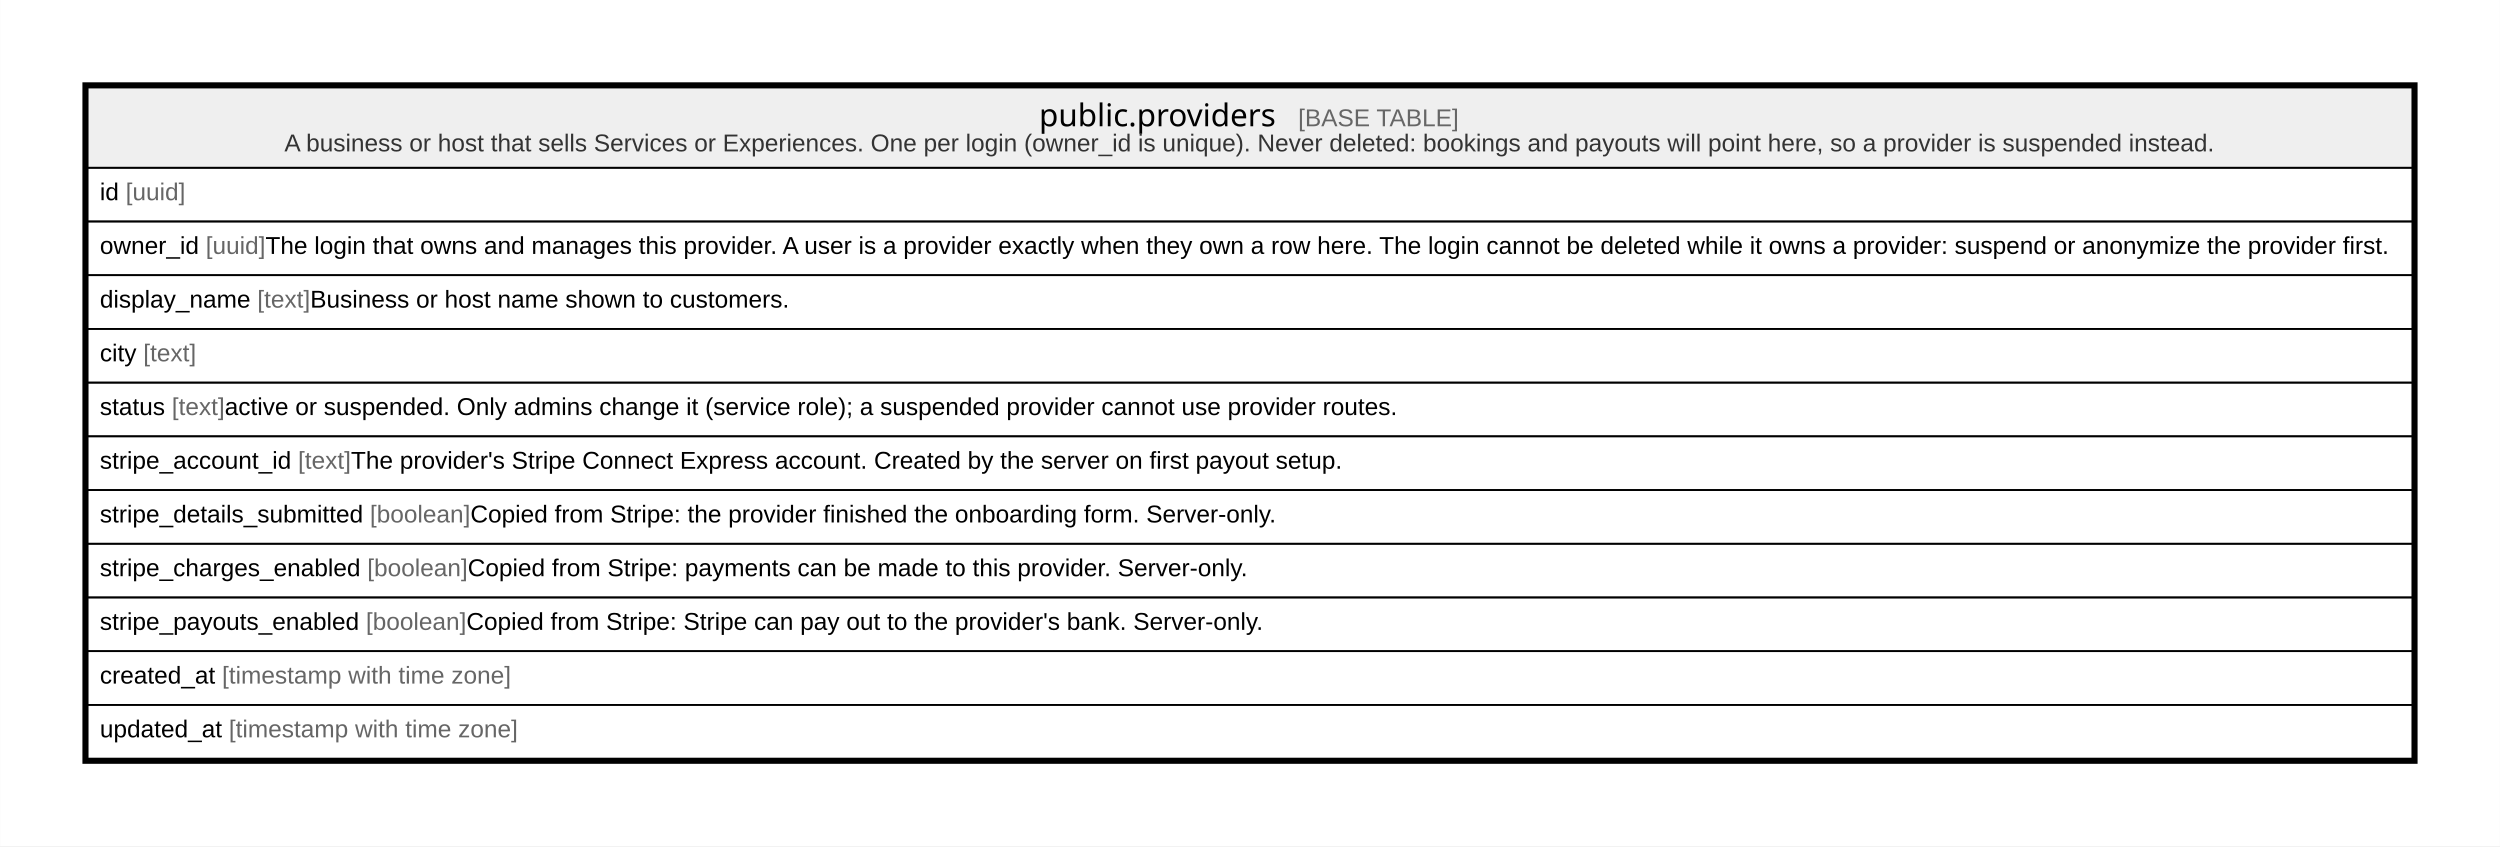
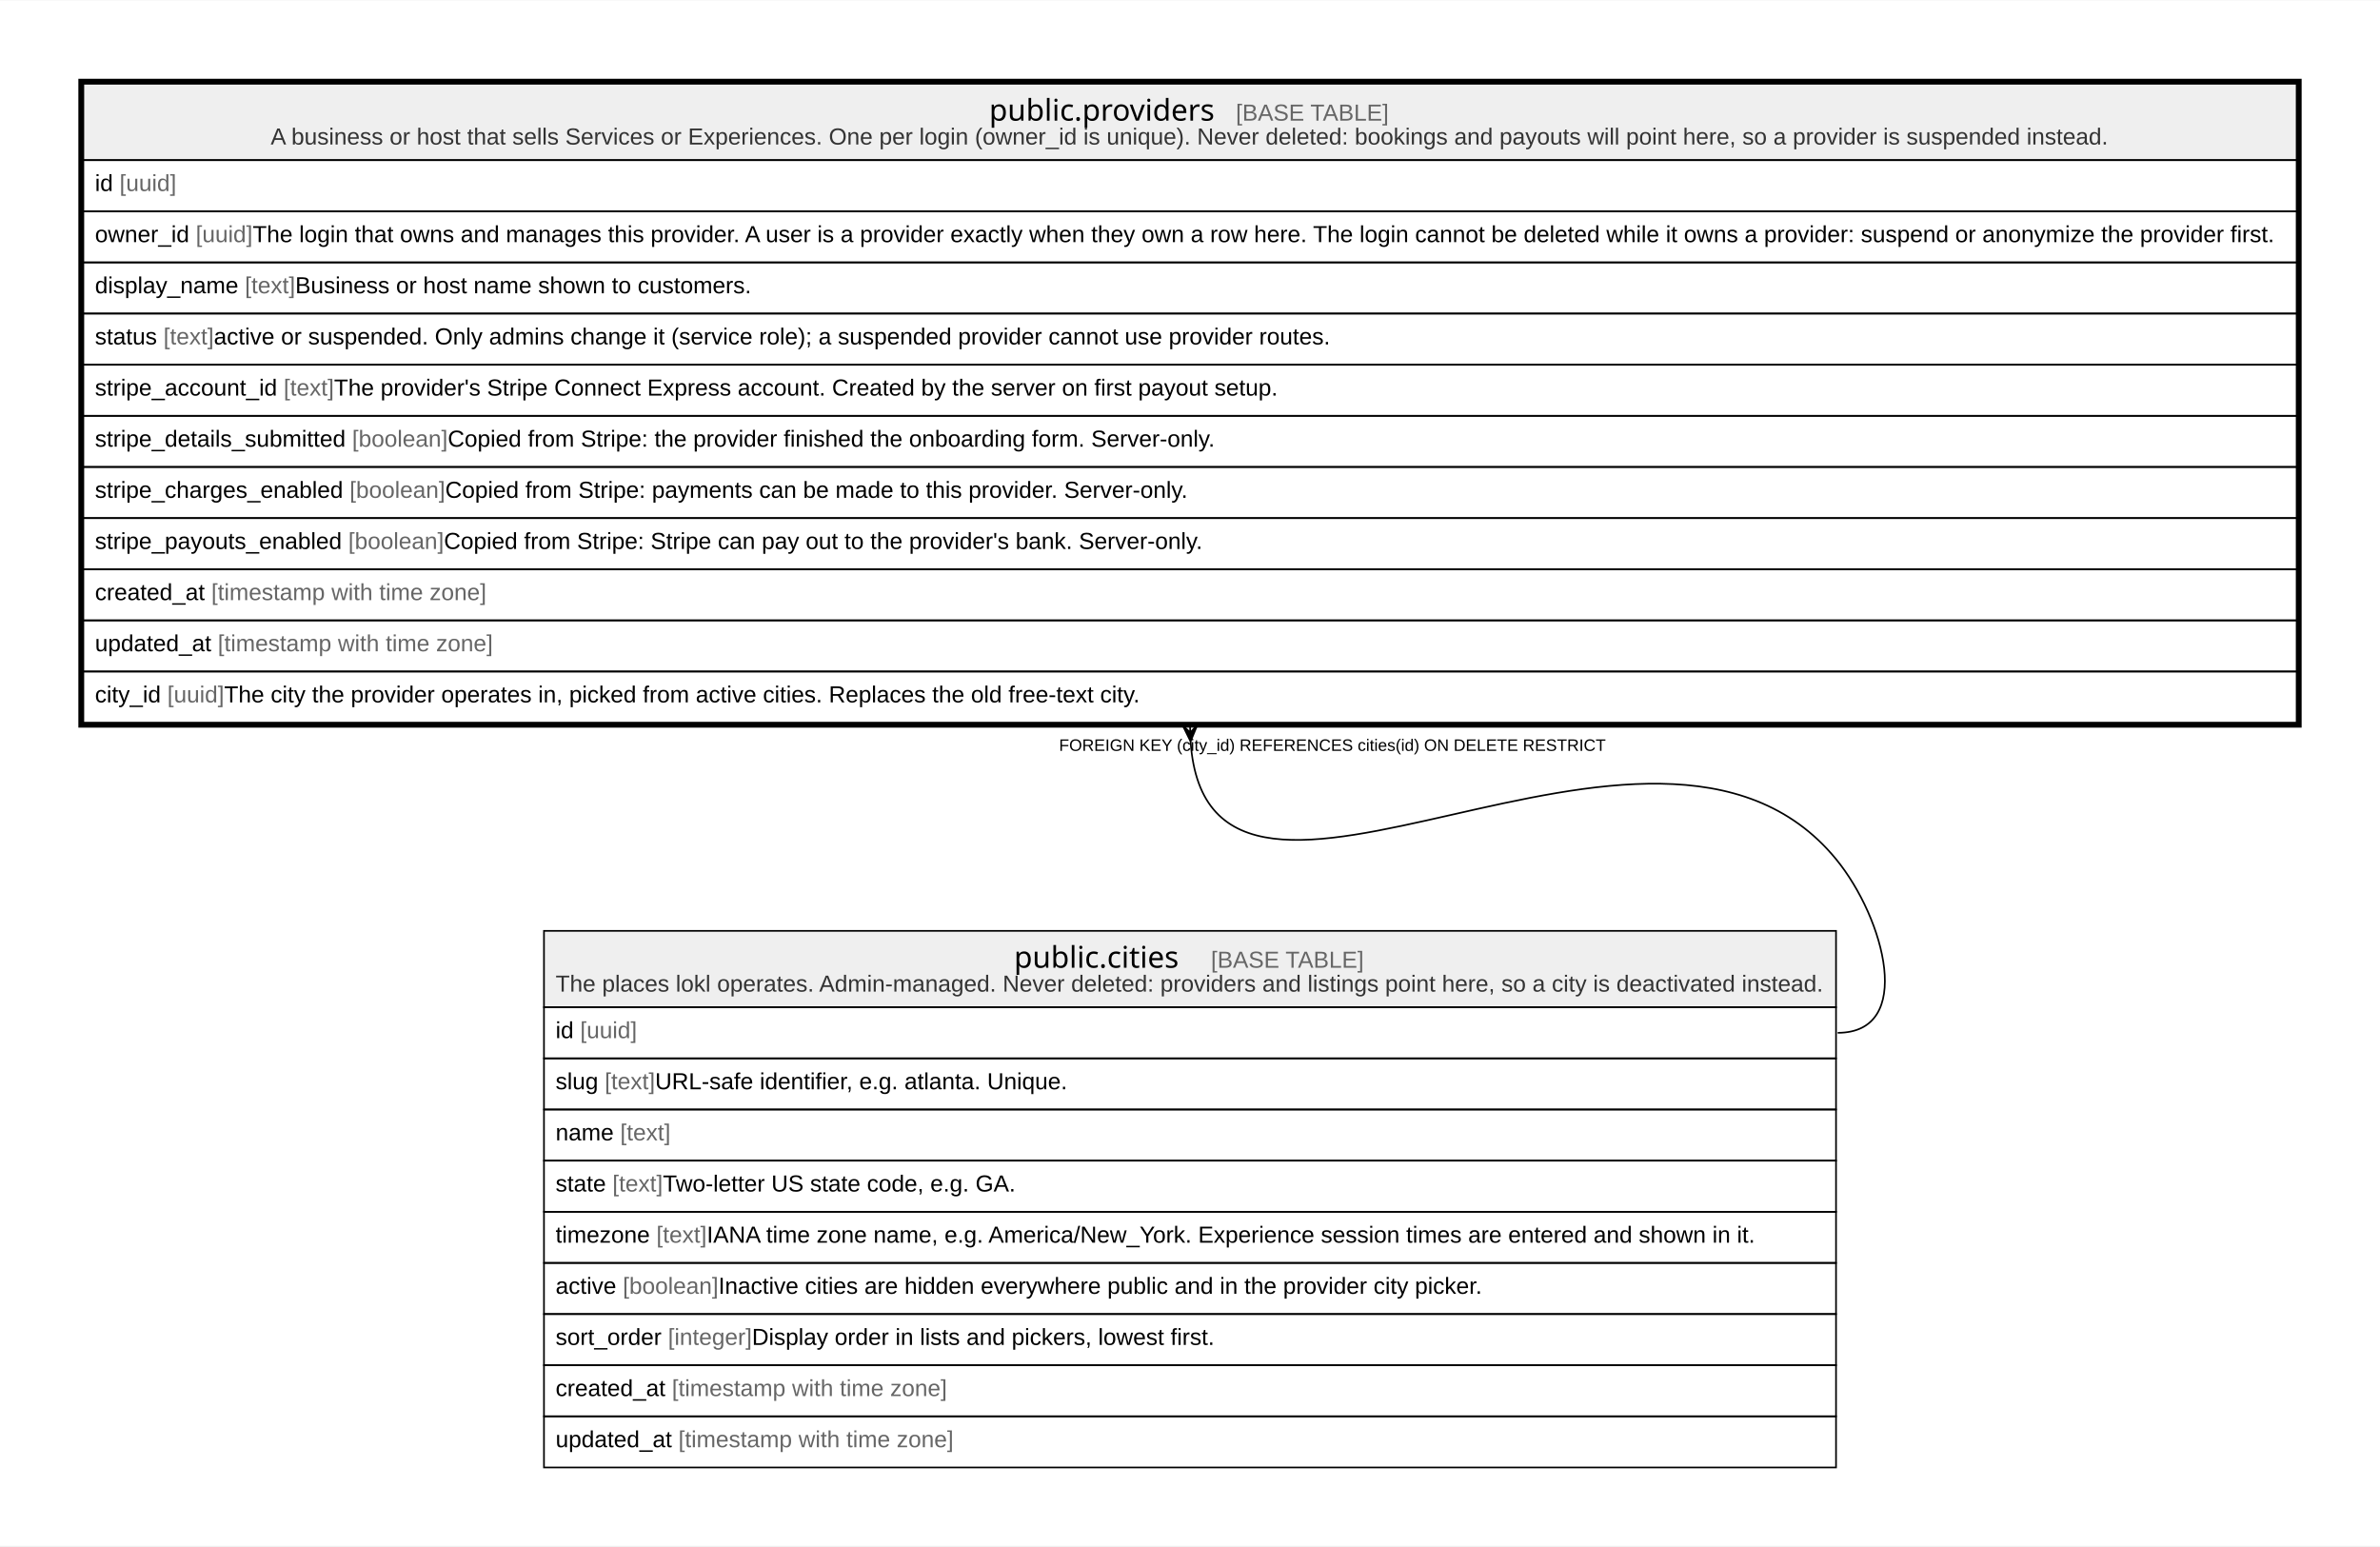
- <svg xmlns="http://www.w3.org/2000/svg" width="1433pt" height="485pt" viewBox="0.00 0.00 1433.46 485.20">
-   <g id="graph0" class="graph" transform="scale(1 1) rotate(0) translate(4 481.2)">
-     <polygon fill="white" stroke="none" points="-4,4 -4,-481.2 1429.46,-481.2 1429.46,4 -4,4" />
+ <svg xmlns="http://www.w3.org/2000/svg" width="1433pt" height="931pt" viewBox="0.00 0.00 1433.46 930.80">
+   <g id="graph0" class="graph" transform="scale(1 1) rotate(0) translate(4 926.8)">
+     <polygon fill="white" stroke="none" points="-4,4 -4,-926.8 1429.46,-926.8 1429.46,4 -4,4" />
    <g id="node1" class="node">
-       <polygon fill="#efefef" stroke="none" points="46.2,-385 46.2,-431 1379.26,-431 1379.26,-385 46.2,-385" />
-       <polygon fill="none" stroke="black" points="46.2,-385 46.2,-431 1379.26,-431 1379.26,-385 46.2,-385" />
-       <text text-anchor="start" x="591.75" y="-408.8" font-family="Arial Bold" font-size="18.00">public.providers</text>
-       <text text-anchor="start" x="709.22" y="-408.8" font-family="Arial" font-size="14.00">    </text>
-       <text text-anchor="start" x="740.34" y="-408.8" font-family="Arial" font-size="14.00" fill="#666666">[BASE TABLE]</text>
-       <text text-anchor="start" x="159.03" y="-394.4" font-family="Arial" font-size="14.00" fill="#333333">A business or host that sells Services or Experiences. One per login (owner_id is unique). Never deleted: bookings and payouts will point here, so a provider is suspended instead.</text>
-       <polygon fill="none" stroke="black" points="46.2,-354.2 46.2,-385 1379.26,-385 1379.26,-354.2 46.2,-354.2" />
-       <text text-anchor="start" x="53.2" y="-366.4" font-family="Arial" font-size="14.00">id </text>
-       <text text-anchor="start" x="67.99" y="-366.4" font-family="Arial" font-size="14.00" fill="#666666">[uuid]</text>
-       <polygon fill="none" stroke="black" points="46.2,-323.4 46.2,-354.2 1379.26,-354.2 1379.26,-323.4 46.2,-323.4" />
-       <text text-anchor="start" x="53.2" y="-335.6" font-family="Arial" font-size="14.00">owner_id </text>
-       <text text-anchor="start" x="113.9" y="-335.6" font-family="Arial" font-size="14.00" fill="#666666">[uuid]</text>
-       <text text-anchor="start" x="148.15" y="-335.6" font-family="Arial" font-size="14.00"> The login that owns and manages this provider. A user is a provider exactly when they own a row here. The login cannot be deleted while it owns a provider: suspend or anonymize the provider first.</text>
-       <polygon fill="none" stroke="black" points="46.2,-292.6 46.2,-323.4 1379.26,-323.4 1379.26,-292.6 46.2,-292.6" />
-       <text text-anchor="start" x="53.2" y="-304.8" font-family="Arial" font-size="14.00">display_name </text>
-       <text text-anchor="start" x="143.48" y="-304.8" font-family="Arial" font-size="14.00" fill="#666666">[text]</text>
-       <text text-anchor="start" x="173.82" y="-304.8" font-family="Arial" font-size="14.00"> Business or host name shown to customers.</text>
-       <polygon fill="none" stroke="black" points="46.2,-261.8 46.2,-292.6 1379.26,-292.6 1379.26,-261.8 46.2,-261.8" />
-       <text text-anchor="start" x="53.2" y="-274" font-family="Arial" font-size="14.00">city </text>
-       <text text-anchor="start" x="78.09" y="-274" font-family="Arial" font-size="14.00" fill="#666666">[text]</text>
-       <polygon fill="none" stroke="black" points="46.2,-231 46.2,-261.8 1379.26,-261.8 1379.26,-231 46.2,-231" />
-       <text text-anchor="start" x="53.2" y="-243.2" font-family="Arial" font-size="14.00">status </text>
-       <text text-anchor="start" x="94.44" y="-243.2" font-family="Arial" font-size="14.00" fill="#666666">[text]</text>
-       <text text-anchor="start" x="124.79" y="-243.2" font-family="Arial" font-size="14.00"> active or suspended. Only admins change it (service role); a suspended provider cannot use provider routes.</text>
-       <polygon fill="none" stroke="black" points="46.2,-200.2 46.2,-231 1379.26,-231 1379.26,-200.2 46.2,-200.2" />
-       <text text-anchor="start" x="53.2" y="-212.4" font-family="Arial" font-size="14.00">stripe_account_id </text>
-       <text text-anchor="start" x="166.83" y="-212.4" font-family="Arial" font-size="14.00" fill="#666666">[text]</text>
-       <text text-anchor="start" x="197.17" y="-212.4" font-family="Arial" font-size="14.00"> The provider's Stripe Connect Express account. Created by the server on first payout setup.</text>
-       <polygon fill="none" stroke="black" points="46.2,-169.4 46.2,-200.2 1379.26,-200.2 1379.26,-169.4 46.2,-169.4" />
-       <text text-anchor="start" x="53.2" y="-181.6" font-family="Arial" font-size="14.00">stripe_details_submitted </text>
-       <text text-anchor="start" x="208.06" y="-181.6" font-family="Arial" font-size="14.00" fill="#666666">[boolean]</text>
-       <text text-anchor="start" x="265.67" y="-181.6" font-family="Arial" font-size="14.00"> Copied from Stripe: the provider finished the onboarding form. Server-only.</text>
-       <polygon fill="none" stroke="black" points="46.2,-138.6 46.2,-169.4 1379.26,-169.4 1379.26,-138.6 46.2,-138.6" />
-       <text text-anchor="start" x="53.2" y="-150.8" font-family="Arial" font-size="14.00">stripe_charges_enabled </text>
-       <text text-anchor="start" x="206.53" y="-150.8" font-family="Arial" font-size="14.00" fill="#666666">[boolean]</text>
-       <text text-anchor="start" x="264.14" y="-150.8" font-family="Arial" font-size="14.00"> Copied from Stripe: payments can be made to this provider. Server-only.</text>
-       <polygon fill="none" stroke="black" points="46.2,-107.8 46.2,-138.6 1379.26,-138.6 1379.26,-107.8 46.2,-107.8" />
-       <text text-anchor="start" x="53.2" y="-120" font-family="Arial" font-size="14.00">stripe_payouts_enabled </text>
-       <text text-anchor="start" x="205.76" y="-120" font-family="Arial" font-size="14.00" fill="#666666">[boolean]</text>
-       <text text-anchor="start" x="263.36" y="-120" font-family="Arial" font-size="14.00"> Copied from Stripe: Stripe can pay out to the provider's bank. Server-only.</text>
-       <polygon fill="none" stroke="black" points="46.2,-77 46.2,-107.8 1379.26,-107.8 1379.26,-77 46.2,-77" />
-       <text text-anchor="start" x="53.2" y="-89.2" font-family="Arial" font-size="14.00">created_at </text>
-       <text text-anchor="start" x="123.25" y="-89.2" font-family="Arial" font-size="14.00" fill="#666666">[timestamp with time zone]</text>
-       <polygon fill="none" stroke="black" points="46.2,-46.2 46.2,-77 1379.26,-77 1379.26,-46.2 46.2,-46.2" />
-       <text text-anchor="start" x="53.2" y="-58.4" font-family="Arial" font-size="14.00">updated_at </text>
-       <text text-anchor="start" x="127.16" y="-58.4" font-family="Arial" font-size="14.00" fill="#666666">[timestamp with time zone]</text>
-       <polygon fill="none" stroke="black" stroke-width="3" points="44.7,-44.7 44.7,-432.5 1380.76,-432.5 1380.76,-44.7 44.7,-44.7" />
+       <polygon fill="#efefef" stroke="none" points="46.2,-830.6 46.2,-876.6 1379.26,-876.6 1379.26,-830.6 46.2,-830.6" />
+       <polygon fill="none" stroke="black" points="46.2,-830.6 46.2,-876.6 1379.26,-876.6 1379.26,-830.6 46.2,-830.6" />
+       <text text-anchor="start" x="591.75" y="-854.4" font-family="Arial Bold" font-size="18.00">public.providers</text>
+       <text text-anchor="start" x="709.22" y="-854.4" font-family="Arial" font-size="14.00">    </text>
+       <text text-anchor="start" x="740.34" y="-854.4" font-family="Arial" font-size="14.00" fill="#666666">[BASE TABLE]</text>
+       <text text-anchor="start" x="159.03" y="-840" font-family="Arial" font-size="14.00" fill="#333333">A business or host that sells Services or Experiences. One per login (owner_id is unique). Never deleted: bookings and payouts will point here, so a provider is suspended instead.</text>
+       <polygon fill="none" stroke="black" points="46.2,-799.8 46.2,-830.6 1379.26,-830.6 1379.26,-799.8 46.2,-799.8" />
+       <text text-anchor="start" x="53.2" y="-812" font-family="Arial" font-size="14.00">id </text>
+       <text text-anchor="start" x="67.99" y="-812" font-family="Arial" font-size="14.00" fill="#666666">[uuid]</text>
+       <polygon fill="none" stroke="black" points="46.2,-769 46.2,-799.8 1379.26,-799.8 1379.26,-769 46.2,-769" />
+       <text text-anchor="start" x="53.2" y="-781.2" font-family="Arial" font-size="14.00">owner_id </text>
+       <text text-anchor="start" x="113.9" y="-781.2" font-family="Arial" font-size="14.00" fill="#666666">[uuid]</text>
+       <text text-anchor="start" x="148.15" y="-781.2" font-family="Arial" font-size="14.00"> The login that owns and manages this provider. A user is a provider exactly when they own a row here. The login cannot be deleted while it owns a provider: suspend or anonymize the provider first.</text>
+       <polygon fill="none" stroke="black" points="46.2,-738.2 46.2,-769 1379.26,-769 1379.26,-738.2 46.2,-738.2" />
+       <text text-anchor="start" x="53.2" y="-750.4" font-family="Arial" font-size="14.00">display_name </text>
+       <text text-anchor="start" x="143.48" y="-750.4" font-family="Arial" font-size="14.00" fill="#666666">[text]</text>
+       <text text-anchor="start" x="173.82" y="-750.4" font-family="Arial" font-size="14.00"> Business or host name shown to customers.</text>
+       <polygon fill="none" stroke="black" points="46.2,-707.4 46.2,-738.2 1379.26,-738.2 1379.26,-707.4 46.2,-707.4" />
+       <text text-anchor="start" x="53.2" y="-719.6" font-family="Arial" font-size="14.00">status </text>
+       <text text-anchor="start" x="94.44" y="-719.6" font-family="Arial" font-size="14.00" fill="#666666">[text]</text>
+       <text text-anchor="start" x="124.79" y="-719.6" font-family="Arial" font-size="14.00"> active or suspended. Only admins change it (service role); a suspended provider cannot use provider routes.</text>
+       <polygon fill="none" stroke="black" points="46.2,-676.6 46.2,-707.4 1379.26,-707.4 1379.26,-676.6 46.2,-676.6" />
+       <text text-anchor="start" x="53.2" y="-688.8" font-family="Arial" font-size="14.00">stripe_account_id </text>
+       <text text-anchor="start" x="166.83" y="-688.8" font-family="Arial" font-size="14.00" fill="#666666">[text]</text>
+       <text text-anchor="start" x="197.17" y="-688.8" font-family="Arial" font-size="14.00"> The provider's Stripe Connect Express account. Created by the server on first payout setup.</text>
+       <polygon fill="none" stroke="black" points="46.2,-645.8 46.2,-676.6 1379.26,-676.6 1379.26,-645.8 46.2,-645.8" />
+       <text text-anchor="start" x="53.2" y="-658" font-family="Arial" font-size="14.00">stripe_details_submitted </text>
+       <text text-anchor="start" x="208.06" y="-658" font-family="Arial" font-size="14.00" fill="#666666">[boolean]</text>
+       <text text-anchor="start" x="265.67" y="-658" font-family="Arial" font-size="14.00"> Copied from Stripe: the provider finished the onboarding form. Server-only.</text>
+       <polygon fill="none" stroke="black" points="46.2,-615 46.2,-645.8 1379.26,-645.8 1379.26,-615 46.2,-615" />
+       <text text-anchor="start" x="53.2" y="-627.2" font-family="Arial" font-size="14.00">stripe_charges_enabled </text>
+       <text text-anchor="start" x="206.53" y="-627.2" font-family="Arial" font-size="14.00" fill="#666666">[boolean]</text>
+       <text text-anchor="start" x="264.14" y="-627.2" font-family="Arial" font-size="14.00"> Copied from Stripe: payments can be made to this provider. Server-only.</text>
+       <polygon fill="none" stroke="black" points="46.2,-584.2 46.2,-615 1379.26,-615 1379.26,-584.2 46.2,-584.2" />
+       <text text-anchor="start" x="53.2" y="-596.4" font-family="Arial" font-size="14.00">stripe_payouts_enabled </text>
+       <text text-anchor="start" x="205.76" y="-596.4" font-family="Arial" font-size="14.00" fill="#666666">[boolean]</text>
+       <text text-anchor="start" x="263.36" y="-596.4" font-family="Arial" font-size="14.00"> Copied from Stripe: Stripe can pay out to the provider's bank. Server-only.</text>
+       <polygon fill="none" stroke="black" points="46.2,-553.4 46.2,-584.2 1379.26,-584.2 1379.26,-553.4 46.2,-553.4" />
+       <text text-anchor="start" x="53.2" y="-565.6" font-family="Arial" font-size="14.00">created_at </text>
+       <text text-anchor="start" x="123.25" y="-565.6" font-family="Arial" font-size="14.00" fill="#666666">[timestamp with time zone]</text>
+       <polygon fill="none" stroke="black" points="46.2,-522.6 46.2,-553.4 1379.26,-553.4 1379.26,-522.6 46.2,-522.6" />
+       <text text-anchor="start" x="53.2" y="-534.8" font-family="Arial" font-size="14.00">updated_at </text>
+       <text text-anchor="start" x="127.16" y="-534.8" font-family="Arial" font-size="14.00" fill="#666666">[timestamp with time zone]</text>
+       <polygon fill="none" stroke="black" points="46.2,-491.8 46.2,-522.6 1379.26,-522.6 1379.26,-491.8 46.2,-491.8" />
+       <text text-anchor="start" x="53.2" y="-504" font-family="Arial" font-size="14.00">city_id </text>
+       <text text-anchor="start" x="96.77" y="-504" font-family="Arial" font-size="14.00" fill="#666666">[uuid]</text>
+       <text text-anchor="start" x="131.02" y="-504" font-family="Arial" font-size="14.00"> The city the provider operates in, picked from active cities. Replaces the old free-text city.</text>
+       <polygon fill="none" stroke="black" stroke-width="3" points="44.7,-490.3 44.7,-878.1 1380.76,-878.1 1380.76,-490.3 44.7,-490.3" />
+     </g>
+     <g id="node2" class="node">
+       <polygon fill="#efefef" stroke="none" points="323.63,-320.4 323.63,-366.4 1101.83,-366.4 1101.83,-320.4 323.63,-320.4" />
+       <polygon fill="none" stroke="black" points="323.63,-320.4 323.63,-366.4 1101.83,-366.4 1101.83,-320.4 323.63,-320.4" />
+       <text text-anchor="start" x="606.74" y="-344.2" font-family="Arial Bold" font-size="18.00">public.cities</text>
+       <text text-anchor="start" x="694.22" y="-344.2" font-family="Arial" font-size="14.00">    </text>
+       <text text-anchor="start" x="725.34" y="-344.2" font-family="Arial" font-size="14.00" fill="#666666">[BASE TABLE]</text>
+       <text text-anchor="start" x="330.63" y="-329.8" font-family="Arial" font-size="14.00" fill="#333333">The places lokl operates. Admin-managed. Never deleted: providers and listings point here, so a city is deactivated instead.</text>
+       <polygon fill="none" stroke="black" points="323.63,-289.6 323.63,-320.4 1101.83,-320.4 1101.83,-289.6 323.63,-289.6" />
+       <text text-anchor="start" x="330.63" y="-301.8" font-family="Arial" font-size="14.00">id </text>
+       <text text-anchor="start" x="345.42" y="-301.8" font-family="Arial" font-size="14.00" fill="#666666">[uuid]</text>
+       <polygon fill="none" stroke="black" points="323.63,-258.8 323.63,-289.6 1101.83,-289.6 1101.83,-258.8 323.63,-258.8" />
+       <text text-anchor="start" x="330.63" y="-271" font-family="Arial" font-size="14.00">slug </text>
+       <text text-anchor="start" x="360.2" y="-271" font-family="Arial" font-size="14.00" fill="#666666">[text]</text>
+       <text text-anchor="start" x="390.55" y="-271" font-family="Arial" font-size="14.00"> URL-safe identifier, e.g. atlanta. Unique.</text>
+       <polygon fill="none" stroke="black" points="323.63,-228 323.63,-258.8 1101.83,-258.8 1101.83,-228 323.63,-228" />
+       <text text-anchor="start" x="330.63" y="-240.2" font-family="Arial" font-size="14.00">name </text>
+       <text text-anchor="start" x="369.54" y="-240.2" font-family="Arial" font-size="14.00" fill="#666666">[text]</text>
+       <polygon fill="none" stroke="black" points="323.63,-197.2 323.63,-228 1101.83,-228 1101.83,-197.2 323.63,-197.2" />
+       <text text-anchor="start" x="330.63" y="-209.4" font-family="Arial" font-size="14.00">state </text>
+       <text text-anchor="start" x="364.87" y="-209.4" font-family="Arial" font-size="14.00" fill="#666666">[text]</text>
+       <text text-anchor="start" x="395.22" y="-209.4" font-family="Arial" font-size="14.00"> Two-letter US state code, e.g. GA.</text>
+       <polygon fill="none" stroke="black" points="323.63,-166.4 323.63,-197.2 1101.83,-197.2 1101.83,-166.4 323.63,-166.4" />
+       <text text-anchor="start" x="330.63" y="-178.6" font-family="Arial" font-size="14.00">timezone </text>
+       <text text-anchor="start" x="391.33" y="-178.6" font-family="Arial" font-size="14.00" fill="#666666">[text]</text>
+       <text text-anchor="start" x="421.67" y="-178.6" font-family="Arial" font-size="14.00"> IANA time zone name, e.g. America/New_York. Experience session times are entered and shown in it.</text>
+       <polygon fill="none" stroke="black" points="323.63,-135.6 323.63,-166.4 1101.83,-166.4 1101.83,-135.6 323.63,-135.6" />
+       <text text-anchor="start" x="330.63" y="-147.8" font-family="Arial" font-size="14.00">active </text>
+       <text text-anchor="start" x="371.09" y="-147.8" font-family="Arial" font-size="14.00" fill="#666666">[boolean]</text>
+       <text text-anchor="start" x="428.7" y="-147.8" font-family="Arial" font-size="14.00"> Inactive cities are hidden everywhere public and in the provider city picker.</text>
+       <polygon fill="none" stroke="black" points="323.63,-104.8 323.63,-135.6 1101.83,-135.6 1101.83,-104.8 323.63,-104.8" />
+       <text text-anchor="start" x="330.63" y="-117" font-family="Arial" font-size="14.00">sort_order </text>
+       <text text-anchor="start" x="398.33" y="-117" font-family="Arial" font-size="14.00" fill="#666666">[integer]</text>
+       <text text-anchor="start" x="448.91" y="-117" font-family="Arial" font-size="14.00"> Display order in lists and pickers, lowest first.</text>
+       <polygon fill="none" stroke="black" points="323.63,-74 323.63,-104.8 1101.83,-104.8 1101.83,-74 323.63,-74" />
+       <text text-anchor="start" x="330.63" y="-86.2" font-family="Arial" font-size="14.00">created_at </text>
+       <text text-anchor="start" x="400.68" y="-86.2" font-family="Arial" font-size="14.00" fill="#666666">[timestamp with time zone]</text>
+       <polygon fill="none" stroke="black" points="323.63,-43.2 323.63,-74 1101.83,-74 1101.83,-43.2 323.63,-43.2" />
+       <text text-anchor="start" x="330.63" y="-55.4" font-family="Arial" font-size="14.00">updated_at </text>
+       <text text-anchor="start" x="404.59" y="-55.4" font-family="Arial" font-size="14.00" fill="#666666">[timestamp with time zone]</text>
+     </g>
+     <g id="edge1" class="edge">
+       <path fill="none" stroke="black" d="M713.07,-480.44C724.02,-323.5 992.04,-543.35 1101.83,-409.6 1131.32,-373.66 1149.32,-305 1102.83,-305" />
+       <polygon fill="black" stroke="black" points="713.07,-480.47 708.24,-490.32 712.89,-485.8 712.75,-490.13 712.75,-490.13 712.75,-490.13 712.89,-485.8 717.24,-490.62 713.07,-480.47" />
+       <text text-anchor="start" x="633.85" y="-474.8" font-family="Arial" font-size="10.00">FOREIGN KEY (city_id) REFERENCES cities(id) ON DELETE RESTRICT</text>
    </g>
  </g>
</svg>
